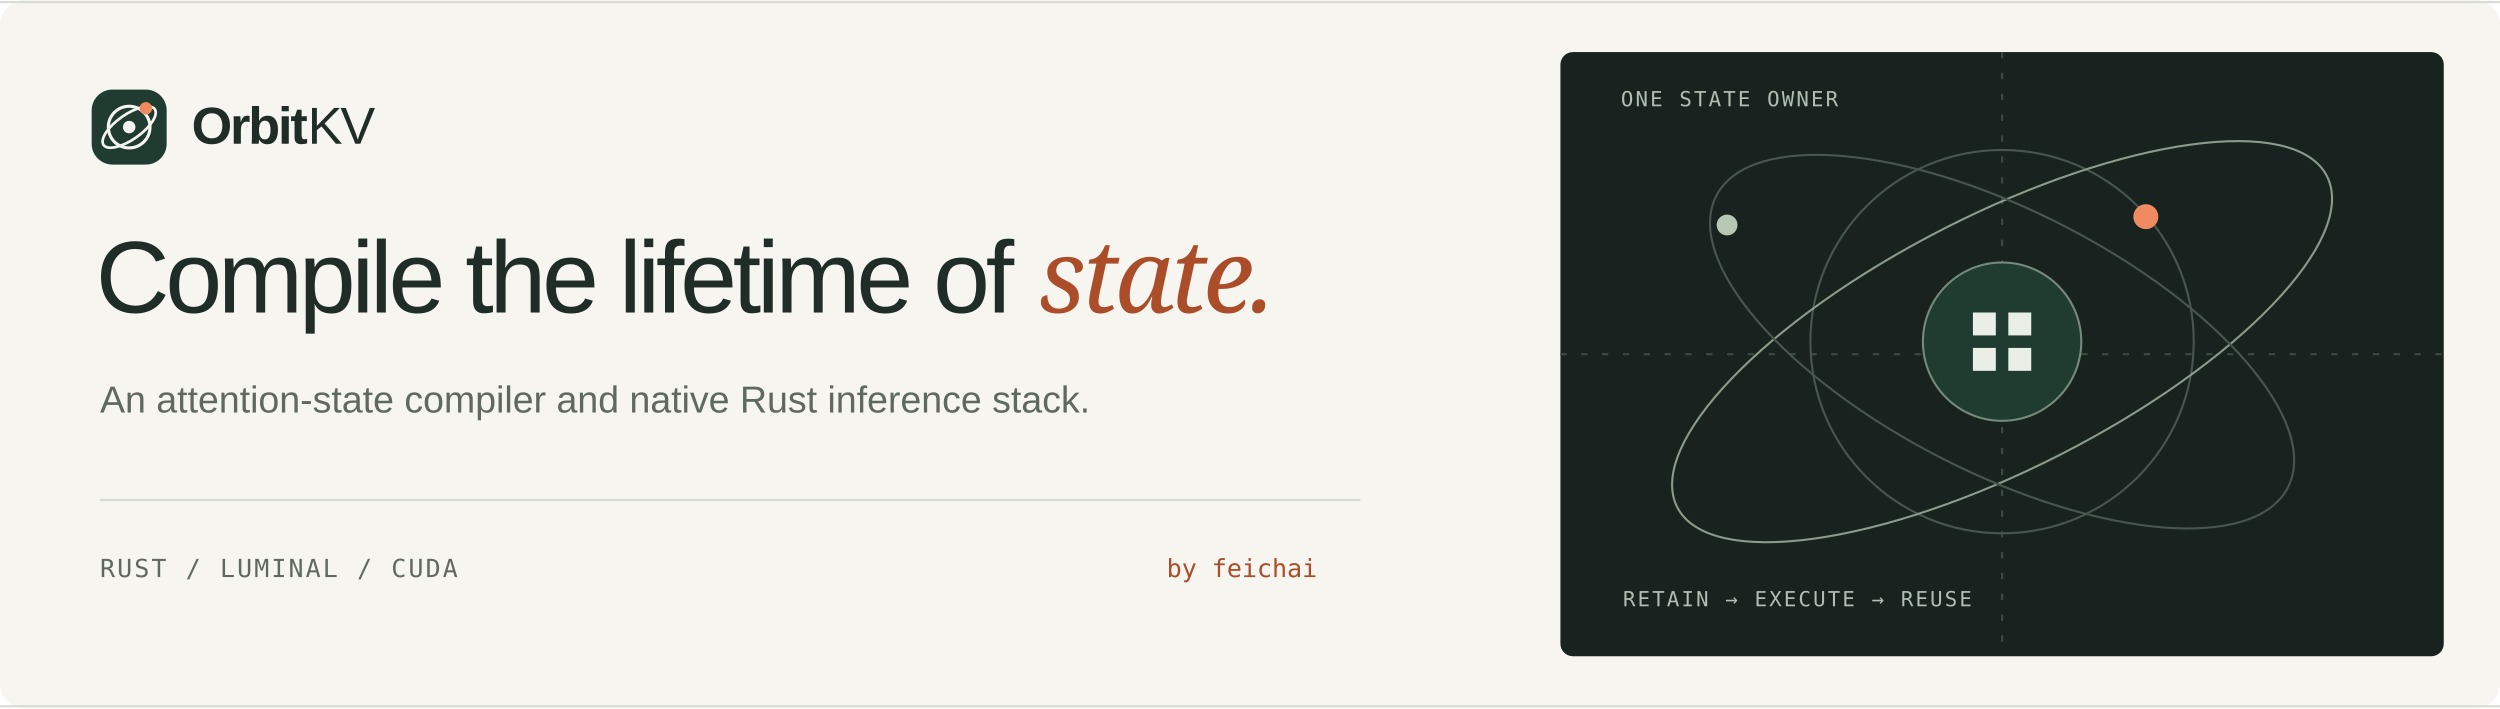
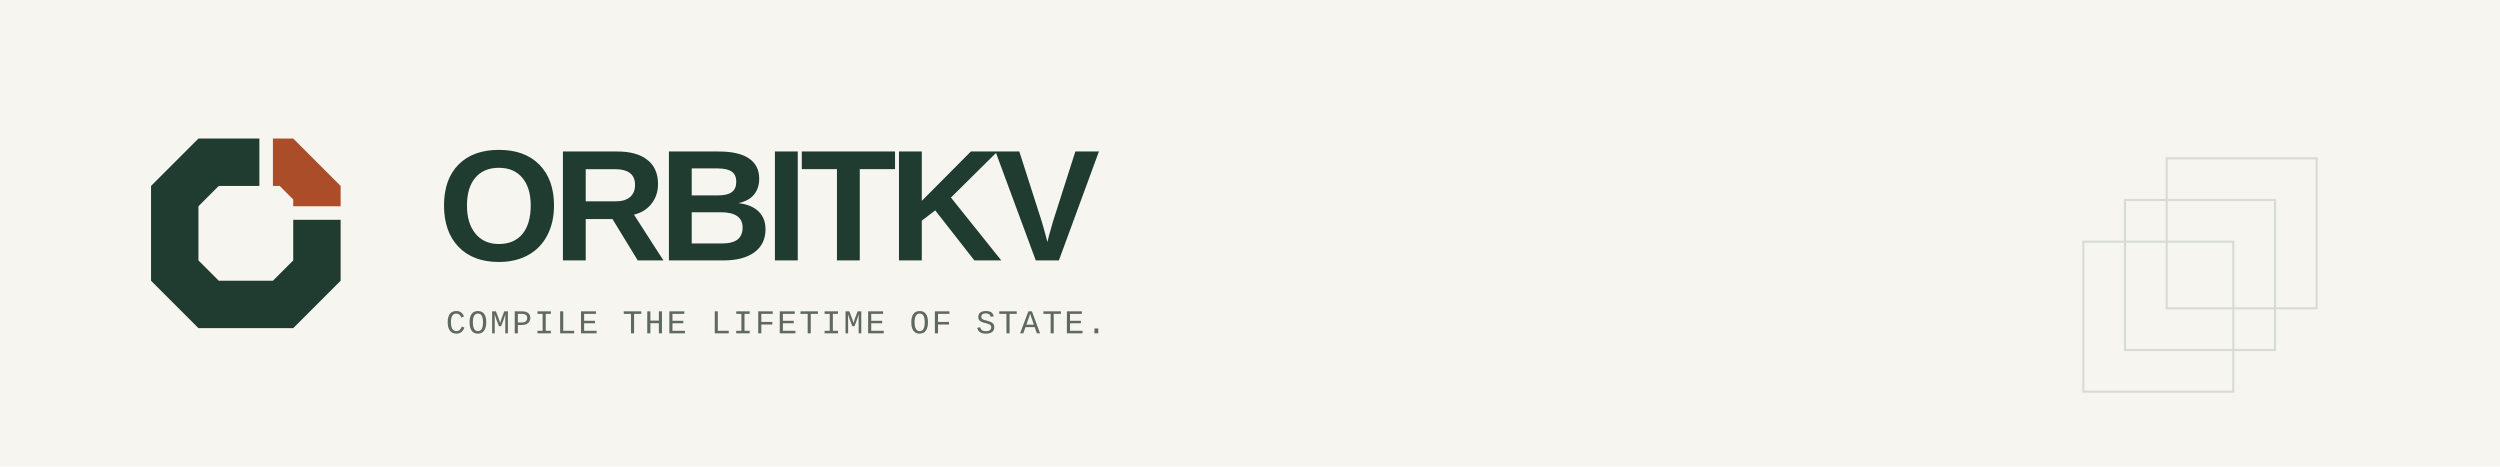
- <svg xmlns="http://www.w3.org/2000/svg" viewBox="0 0 1200 340" fill="none" role="img" aria-labelledby="title description">
-   <rect width="1200" height="340" rx="12" fill="#f6f5f0" />
-   <path d="M0 1H1200M0 339H1200" stroke="#d7dcd2" />
-   <rect x="44" y="43" width="36" height="36" rx="10" fill="#203b30" />
-   <circle cx="62" cy="61" r="10" stroke="#f6f5f0" stroke-width="1.5" />
-   <ellipse cx="62" cy="61" rx="15" ry="6" transform="rotate(-35 62 61)" stroke="#f6f5f0" stroke-width="1.3" />
-   <circle cx="62" cy="61" r="3" fill="#f6f5f0" />
-   <circle cx="70" cy="52" r="3" fill="#f08a61" />
-   <text x="92" y="69" font-family="Arial, Helvetica, sans-serif" font-size="25" font-weight="600" letter-spacing="-1" fill="#202d26">Orbit<tspan font-weight="400">KV</tspan>
-   </text>
-   <text x="46" y="150" font-family="Arial, Helvetica, sans-serif" font-size="49" letter-spacing="-2" fill="#202d26">Compile the lifetime of <tspan fill="#ab4d29" font-family="Georgia, serif" font-style="italic">state.</tspan>
-   </text>
-   <text x="48" y="198" font-family="Arial, Helvetica, sans-serif" font-size="18" fill="#60695f">An attention-state compiler and native Rust inference stack.</text>
-   <path d="M48 240H653" stroke="#d7dcd2" />
-   <text x="48" y="277" font-family="Consolas, monospace" font-size="12" letter-spacing="1" fill="#60695f">RUST / LUMINAL / CUDA</text>
-   <text x="560" y="277" font-family="Consolas, monospace" font-size="12" fill="#ab4d29">by feichai</text>
-   <rect x="749" y="25" width="424" height="290" rx="6" fill="#18231f" />
-   <path d="M749 170H1173M961 25V315" stroke="#3b4b41" stroke-dasharray="3 7" />
-   <circle cx="961" cy="164" r="92" stroke="#485650" />
-   <ellipse cx="961" cy="164" rx="175" ry="61" transform="rotate(-27 961 164)" stroke="#8a9b8c" />
-   <ellipse cx="961" cy="164" rx="154" ry="63" transform="rotate(27 961 164)" stroke="#485650" />
-   <circle cx="961" cy="164" r="38" fill="#203b30" stroke="#75897c" />
-   <path d="M947 150h11v11h-11zm17 0h11v11h-11zm-17 17h11v11h-11zm17 0h11v11h-11z" fill="#e9eee7" />
-   <circle cx="1030" cy="104" r="6" fill="#f08a61" />
-   <circle cx="829" cy="108" r="5" fill="#b7c7b4" />
-   <text x="778" y="51" fill="#b0beb3" font-family="Consolas, monospace" font-size="10" letter-spacing="1">ONE STATE OWNER</text>
-   <text x="779" y="291" fill="#b0beb3" font-family="Consolas, monospace" font-size="10" letter-spacing="1">RETAIN → EXECUTE → REUSE</text>
+ <svg xmlns="http://www.w3.org/2000/svg" width="1200" height="224" viewBox="0 0 1200 224" role="img" aria-labelledby="title desc">
+   <rect width="1200" height="224" fill="#f6f5f0" />
+   <g transform="translate(66 60) scale(1.625)">
+     <path d="M18 4H36V18H24L18 24V40L24 46H40L46 40V28H60V46L46 60H18L4 46V18Z" fill="#203b30" />
+     <path d="M40 4H46L60 18V24H46V22L42 18H40Z" fill="#ab4d29" />
+   </g>
+   <text x="210" y="125" fill="#203b30" font-family="Arial, Helvetica, sans-serif" font-size="76" font-weight="900" letter-spacing="-4">ORBITKV</text>
+   <text x="214" y="160" fill="#60695f" font-family="Consolas, 'Liberation Mono', monospace" font-size="16" letter-spacing="1">COMPILE THE LIFETIME OF STATE.</text>
+   <path d="M1040 76H1112V148H1040Z" fill="none" stroke="#d7dcd2" />
+   <path d="M1020 96H1092V168H1020Z" fill="none" stroke="#d7dcd2" />
+   <path d="M1000 116H1072V188H1000Z" fill="none" stroke="#d7dcd2" />
</svg>
